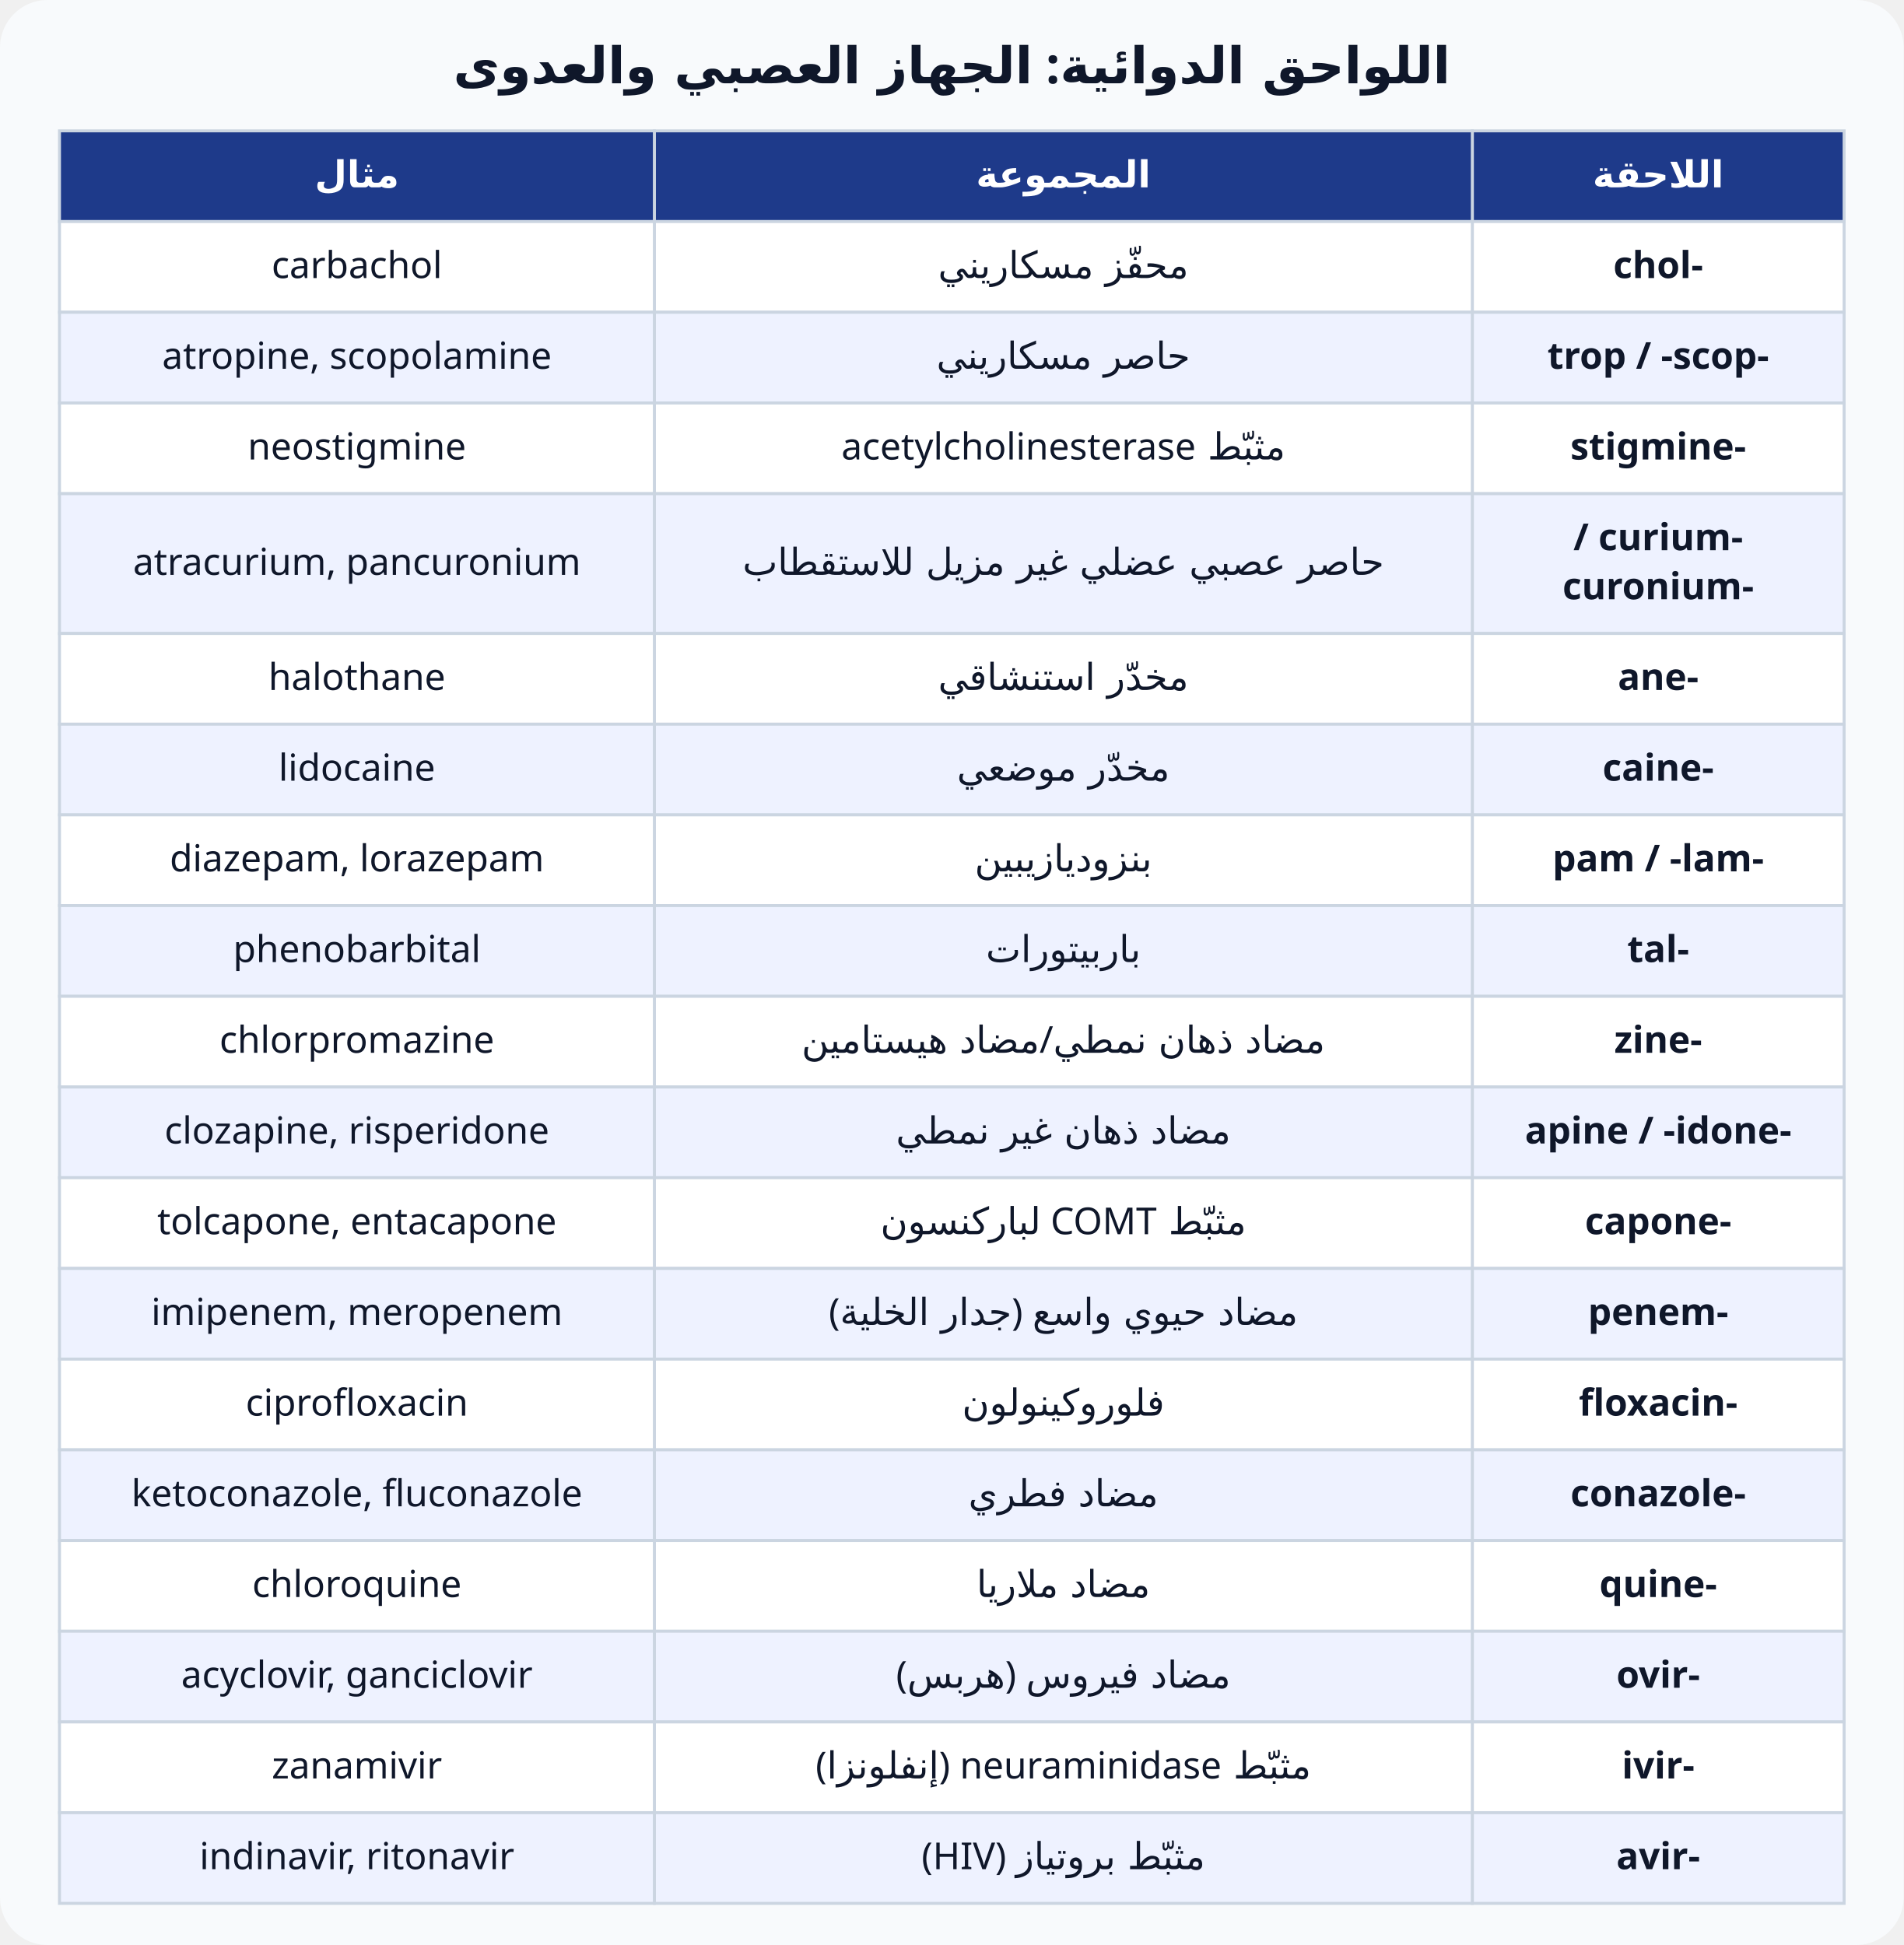
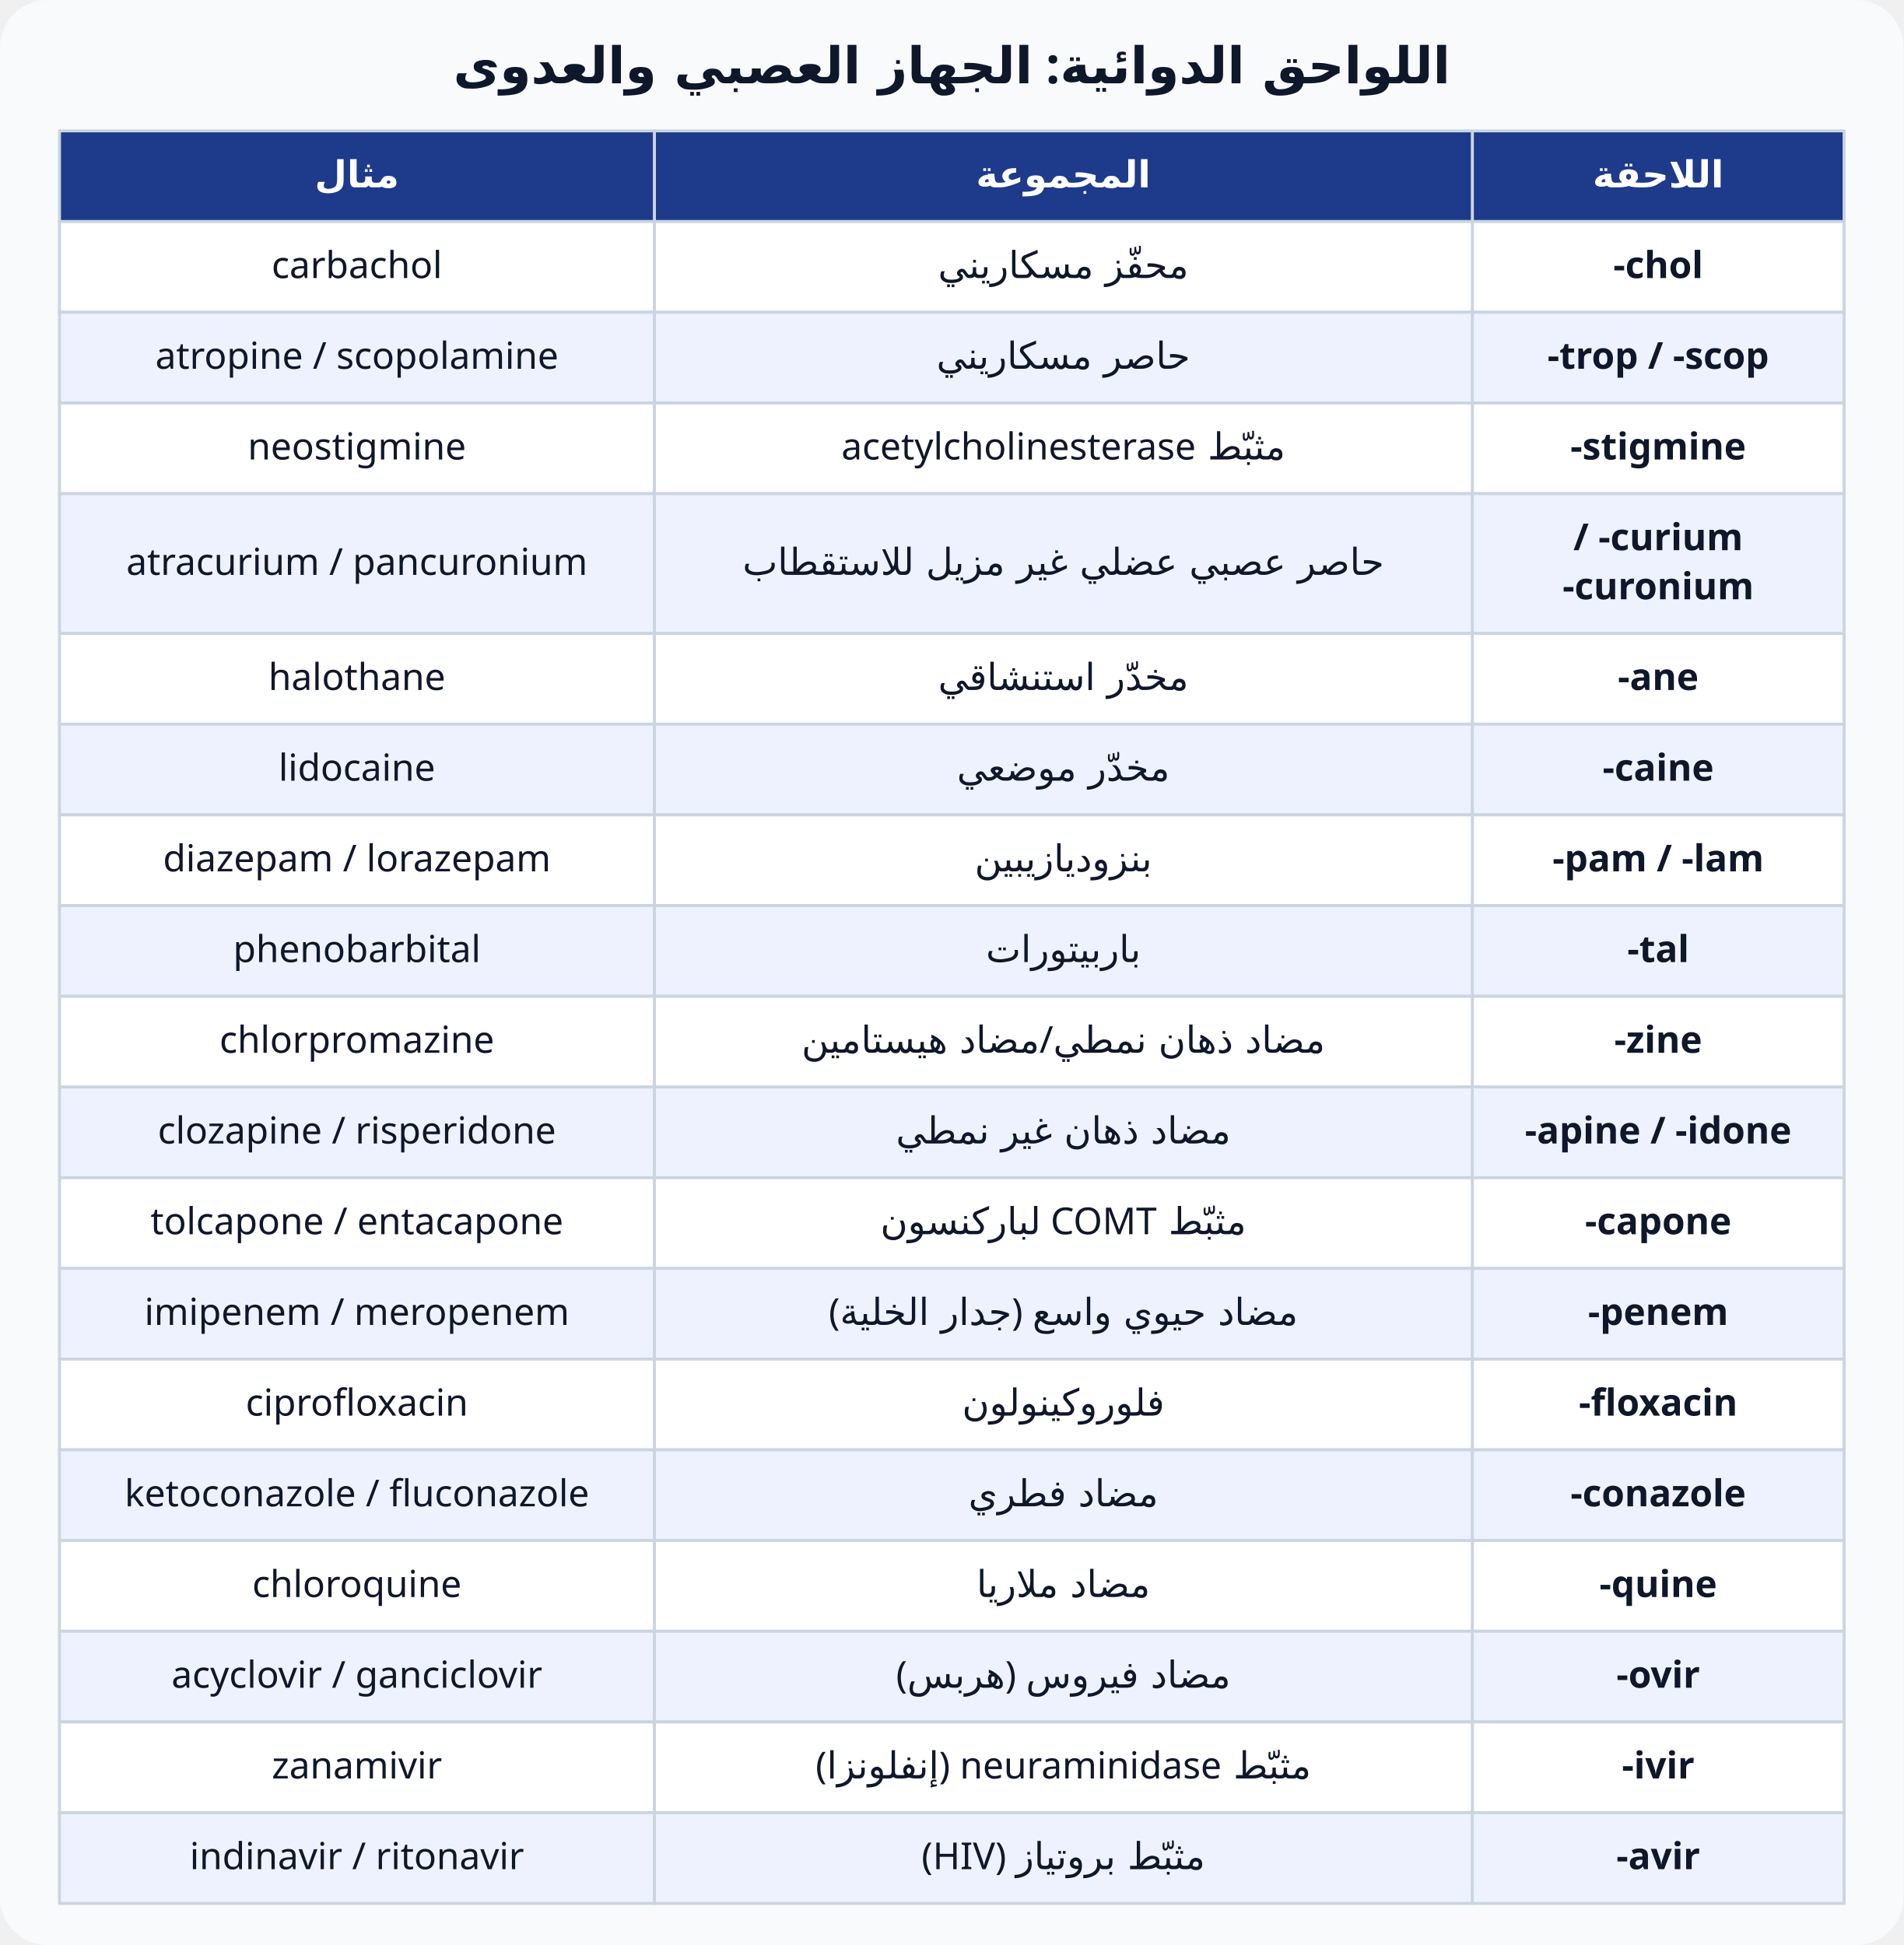
<svg xmlns="http://www.w3.org/2000/svg" viewBox="0 0 640 654" font-family="Cairo, Tahoma, sans-serif" direction="rtl">
  <rect width="640" height="654" rx="16" fill="#f8fafc" />
  <text x="320" y="28" text-anchor="middle" font-size="17" font-weight="800" fill="#0f172a">اللواحق الدوائية: الجهاز العصبي والعدوى</text>
  <rect x="495.0" y="44" width="125.0" height="30.5" fill="#1e3a8a" stroke="#cbd5e1" />
  <text x="557.5" y="63.0" text-anchor="middle" font-size="12.5" font-weight="700" fill="#fff">اللاحقة</text>
  <rect x="220.0" y="44" width="275.0" height="30.5" fill="#1e3a8a" stroke="#cbd5e1" />
  <text x="357.5" y="63.0" text-anchor="middle" font-size="12.5" font-weight="700" fill="#fff">المجموعة</text>
  <rect x="20.0" y="44" width="200.0" height="30.5" fill="#1e3a8a" stroke="#cbd5e1" />
  <text x="120.0" y="63.0" text-anchor="middle" font-size="12.5" font-weight="700" fill="#fff">مثال</text>
  <rect x="495.0" y="74.5" width="125.0" height="30.5" fill="#fff" stroke="#cbd5e1" />
-   <text x="557.5" y="93.5" text-anchor="middle" font-size="12.5" font-weight="700" fill="#0f172a">-chol</text>
+   <text x="557.5" y="93.5" text-anchor="middle" font-size="12.5" font-weight="700" fill="#0f172a">‎-chol</text>
  <rect x="220.0" y="74.5" width="275.0" height="30.5" fill="#fff" stroke="#cbd5e1" />
  <text x="357.5" y="93.5" text-anchor="middle" font-size="12.5" font-weight="500" fill="#0f172a">محفّز مسكاريني</text>
  <rect x="20.0" y="74.5" width="200.0" height="30.5" fill="#fff" stroke="#cbd5e1" />
  <text x="120.0" y="93.5" text-anchor="middle" font-size="12.5" font-weight="500" fill="#0f172a">carbachol</text>
  <rect x="495.0" y="105" width="125.0" height="30.5" fill="#eef2ff" stroke="#cbd5e1" />
-   <text x="557.5" y="124.0" text-anchor="middle" font-size="12.5" font-weight="700" fill="#0f172a">-trop / -scop</text>
+   <text x="557.5" y="124.0" text-anchor="middle" font-size="12.5" font-weight="700" fill="#0f172a">‎-trop / ‎-scop</text>
  <rect x="220.0" y="105" width="275.0" height="30.5" fill="#eef2ff" stroke="#cbd5e1" />
  <text x="357.5" y="124.0" text-anchor="middle" font-size="12.5" font-weight="500" fill="#0f172a">حاصر مسكاريني</text>
  <rect x="20.0" y="105" width="200.0" height="30.5" fill="#eef2ff" stroke="#cbd5e1" />
-   <text x="120.0" y="124.0" text-anchor="middle" font-size="12.5" font-weight="500" fill="#0f172a">atropine, scopolamine</text>
+   <text x="120.0" y="124.0" text-anchor="middle" font-size="12.5" font-weight="500" fill="#0f172a">atropine / scopolamine</text>
  <rect x="495.0" y="135.5" width="125.0" height="30.5" fill="#fff" stroke="#cbd5e1" />
-   <text x="557.5" y="154.5" text-anchor="middle" font-size="12.5" font-weight="700" fill="#0f172a">-stigmine</text>
+   <text x="557.5" y="154.5" text-anchor="middle" font-size="12.5" font-weight="700" fill="#0f172a">‎-stigmine</text>
  <rect x="220.0" y="135.5" width="275.0" height="30.5" fill="#fff" stroke="#cbd5e1" />
  <text x="357.5" y="154.5" text-anchor="middle" font-size="12.5" font-weight="500" fill="#0f172a">مثبّط acetylcholinesterase</text>
  <rect x="20.0" y="135.5" width="200.0" height="30.5" fill="#fff" stroke="#cbd5e1" />
  <text x="120.0" y="154.5" text-anchor="middle" font-size="12.5" font-weight="500" fill="#0f172a">neostigmine</text>
  <rect x="495.0" y="166" width="125.0" height="47.0" fill="#eef2ff" stroke="#cbd5e1" />
-   <text x="557.5" y="185.0" text-anchor="middle" font-size="12.5" font-weight="700" fill="#0f172a">-curium /</text>
-   <text x="557.5" y="201.5" text-anchor="middle" font-size="12.5" font-weight="700" fill="#0f172a">-curonium</text>
+   <text x="557.5" y="185.0" text-anchor="middle" font-size="12.5" font-weight="700" fill="#0f172a">‎-curium /</text>
+   <text x="557.5" y="201.5" text-anchor="middle" font-size="12.5" font-weight="700" fill="#0f172a">‎-curonium</text>
  <rect x="220.0" y="166" width="275.0" height="47.0" fill="#eef2ff" stroke="#cbd5e1" />
  <text x="357.5" y="193.3" text-anchor="middle" font-size="12.5" font-weight="500" fill="#0f172a">حاصر عصبي عضلي غير مزيل للاستقطاب</text>
  <rect x="20.0" y="166" width="200.0" height="47.0" fill="#eef2ff" stroke="#cbd5e1" />
-   <text x="120.0" y="193.3" text-anchor="middle" font-size="12.5" font-weight="500" fill="#0f172a">atracurium, pancuronium</text>
+   <text x="120.0" y="193.3" text-anchor="middle" font-size="12.5" font-weight="500" fill="#0f172a">atracurium / pancuronium</text>
  <rect x="495.0" y="213" width="125.0" height="30.5" fill="#fff" stroke="#cbd5e1" />
-   <text x="557.5" y="232.0" text-anchor="middle" font-size="12.5" font-weight="700" fill="#0f172a">-ane</text>
+   <text x="557.5" y="232.0" text-anchor="middle" font-size="12.5" font-weight="700" fill="#0f172a">‎-ane</text>
  <rect x="220.0" y="213" width="275.0" height="30.5" fill="#fff" stroke="#cbd5e1" />
  <text x="357.5" y="232.0" text-anchor="middle" font-size="12.5" font-weight="500" fill="#0f172a">مخدّر استنشاقي</text>
  <rect x="20.0" y="213" width="200.0" height="30.5" fill="#fff" stroke="#cbd5e1" />
  <text x="120.0" y="232.0" text-anchor="middle" font-size="12.5" font-weight="500" fill="#0f172a">halothane</text>
  <rect x="495.0" y="243.5" width="125.0" height="30.5" fill="#eef2ff" stroke="#cbd5e1" />
-   <text x="557.5" y="262.5" text-anchor="middle" font-size="12.5" font-weight="700" fill="#0f172a">-caine</text>
+   <text x="557.5" y="262.5" text-anchor="middle" font-size="12.5" font-weight="700" fill="#0f172a">‎-caine</text>
  <rect x="220.0" y="243.5" width="275.0" height="30.5" fill="#eef2ff" stroke="#cbd5e1" />
  <text x="357.5" y="262.5" text-anchor="middle" font-size="12.5" font-weight="500" fill="#0f172a">مخدّر موضعي</text>
  <rect x="20.0" y="243.5" width="200.0" height="30.5" fill="#eef2ff" stroke="#cbd5e1" />
  <text x="120.0" y="262.5" text-anchor="middle" font-size="12.5" font-weight="500" fill="#0f172a">lidocaine</text>
  <rect x="495.0" y="274" width="125.0" height="30.5" fill="#fff" stroke="#cbd5e1" />
-   <text x="557.5" y="293.0" text-anchor="middle" font-size="12.5" font-weight="700" fill="#0f172a">-pam / -lam</text>
+   <text x="557.5" y="293.0" text-anchor="middle" font-size="12.5" font-weight="700" fill="#0f172a">‎-pam / ‎-lam</text>
  <rect x="220.0" y="274" width="275.0" height="30.5" fill="#fff" stroke="#cbd5e1" />
  <text x="357.5" y="293.0" text-anchor="middle" font-size="12.5" font-weight="500" fill="#0f172a">بنزوديازيبين</text>
  <rect x="20.0" y="274" width="200.0" height="30.5" fill="#fff" stroke="#cbd5e1" />
-   <text x="120.0" y="293.0" text-anchor="middle" font-size="12.5" font-weight="500" fill="#0f172a">diazepam, lorazepam</text>
+   <text x="120.0" y="293.0" text-anchor="middle" font-size="12.5" font-weight="500" fill="#0f172a">diazepam / lorazepam</text>
  <rect x="495.0" y="304.5" width="125.0" height="30.5" fill="#eef2ff" stroke="#cbd5e1" />
-   <text x="557.5" y="323.5" text-anchor="middle" font-size="12.5" font-weight="700" fill="#0f172a">-tal</text>
+   <text x="557.5" y="323.5" text-anchor="middle" font-size="12.5" font-weight="700" fill="#0f172a">‎-tal</text>
  <rect x="220.0" y="304.5" width="275.0" height="30.5" fill="#eef2ff" stroke="#cbd5e1" />
  <text x="357.5" y="323.5" text-anchor="middle" font-size="12.5" font-weight="500" fill="#0f172a">باربيتورات</text>
  <rect x="20.0" y="304.5" width="200.0" height="30.5" fill="#eef2ff" stroke="#cbd5e1" />
  <text x="120.0" y="323.5" text-anchor="middle" font-size="12.5" font-weight="500" fill="#0f172a">phenobarbital</text>
  <rect x="495.0" y="335" width="125.0" height="30.5" fill="#fff" stroke="#cbd5e1" />
-   <text x="557.5" y="354.0" text-anchor="middle" font-size="12.5" font-weight="700" fill="#0f172a">-zine</text>
+   <text x="557.5" y="354.0" text-anchor="middle" font-size="12.5" font-weight="700" fill="#0f172a">‎-zine</text>
  <rect x="220.0" y="335" width="275.0" height="30.5" fill="#fff" stroke="#cbd5e1" />
  <text x="357.5" y="354.0" text-anchor="middle" font-size="12.5" font-weight="500" fill="#0f172a">مضاد ذهان نمطي/مضاد هيستامين</text>
  <rect x="20.0" y="335" width="200.0" height="30.5" fill="#fff" stroke="#cbd5e1" />
  <text x="120.0" y="354.0" text-anchor="middle" font-size="12.5" font-weight="500" fill="#0f172a">chlorpromazine</text>
  <rect x="495.0" y="365.5" width="125.0" height="30.5" fill="#eef2ff" stroke="#cbd5e1" />
-   <text x="557.5" y="384.5" text-anchor="middle" font-size="12.5" font-weight="700" fill="#0f172a">-apine / -idone</text>
+   <text x="557.5" y="384.5" text-anchor="middle" font-size="12.5" font-weight="700" fill="#0f172a">‎-apine / ‎-idone</text>
  <rect x="220.0" y="365.5" width="275.0" height="30.5" fill="#eef2ff" stroke="#cbd5e1" />
  <text x="357.5" y="384.5" text-anchor="middle" font-size="12.5" font-weight="500" fill="#0f172a">مضاد ذهان غير نمطي</text>
  <rect x="20.0" y="365.5" width="200.0" height="30.5" fill="#eef2ff" stroke="#cbd5e1" />
-   <text x="120.0" y="384.5" text-anchor="middle" font-size="12.5" font-weight="500" fill="#0f172a">clozapine, risperidone</text>
+   <text x="120.0" y="384.5" text-anchor="middle" font-size="12.5" font-weight="500" fill="#0f172a">clozapine / risperidone</text>
  <rect x="495.0" y="396" width="125.0" height="30.5" fill="#fff" stroke="#cbd5e1" />
-   <text x="557.5" y="415.0" text-anchor="middle" font-size="12.5" font-weight="700" fill="#0f172a">-capone</text>
+   <text x="557.5" y="415.0" text-anchor="middle" font-size="12.5" font-weight="700" fill="#0f172a">‎-capone</text>
  <rect x="220.0" y="396" width="275.0" height="30.5" fill="#fff" stroke="#cbd5e1" />
  <text x="357.5" y="415.0" text-anchor="middle" font-size="12.5" font-weight="500" fill="#0f172a">مثبّط COMT لباركنسون</text>
  <rect x="20.0" y="396" width="200.0" height="30.5" fill="#fff" stroke="#cbd5e1" />
-   <text x="120.0" y="415.0" text-anchor="middle" font-size="12.5" font-weight="500" fill="#0f172a">tolcapone, entacapone</text>
+   <text x="120.0" y="415.0" text-anchor="middle" font-size="12.5" font-weight="500" fill="#0f172a">tolcapone / entacapone</text>
  <rect x="495.0" y="426.5" width="125.0" height="30.5" fill="#eef2ff" stroke="#cbd5e1" />
-   <text x="557.5" y="445.5" text-anchor="middle" font-size="12.5" font-weight="700" fill="#0f172a">-penem</text>
+   <text x="557.5" y="445.5" text-anchor="middle" font-size="12.5" font-weight="700" fill="#0f172a">‎-penem</text>
  <rect x="220.0" y="426.5" width="275.0" height="30.5" fill="#eef2ff" stroke="#cbd5e1" />
  <text x="357.5" y="445.5" text-anchor="middle" font-size="12.5" font-weight="500" fill="#0f172a">مضاد حيوي واسع (جدار الخلية)</text>
  <rect x="20.0" y="426.5" width="200.0" height="30.5" fill="#eef2ff" stroke="#cbd5e1" />
-   <text x="120.0" y="445.5" text-anchor="middle" font-size="12.5" font-weight="500" fill="#0f172a">imipenem, meropenem</text>
+   <text x="120.0" y="445.5" text-anchor="middle" font-size="12.5" font-weight="500" fill="#0f172a">imipenem / meropenem</text>
  <rect x="495.0" y="457" width="125.0" height="30.5" fill="#fff" stroke="#cbd5e1" />
-   <text x="557.5" y="476.0" text-anchor="middle" font-size="12.5" font-weight="700" fill="#0f172a">-floxacin</text>
+   <text x="557.5" y="476.0" text-anchor="middle" font-size="12.5" font-weight="700" fill="#0f172a">‎-floxacin</text>
  <rect x="220.0" y="457" width="275.0" height="30.5" fill="#fff" stroke="#cbd5e1" />
  <text x="357.5" y="476.0" text-anchor="middle" font-size="12.5" font-weight="500" fill="#0f172a">فلوروكينولون</text>
  <rect x="20.0" y="457" width="200.0" height="30.5" fill="#fff" stroke="#cbd5e1" />
  <text x="120.0" y="476.0" text-anchor="middle" font-size="12.5" font-weight="500" fill="#0f172a">ciprofloxacin</text>
  <rect x="495.0" y="487.5" width="125.0" height="30.5" fill="#eef2ff" stroke="#cbd5e1" />
-   <text x="557.5" y="506.5" text-anchor="middle" font-size="12.5" font-weight="700" fill="#0f172a">-conazole</text>
+   <text x="557.5" y="506.5" text-anchor="middle" font-size="12.5" font-weight="700" fill="#0f172a">‎-conazole</text>
  <rect x="220.0" y="487.5" width="275.0" height="30.5" fill="#eef2ff" stroke="#cbd5e1" />
  <text x="357.5" y="506.5" text-anchor="middle" font-size="12.5" font-weight="500" fill="#0f172a">مضاد فطري</text>
  <rect x="20.0" y="487.5" width="200.0" height="30.5" fill="#eef2ff" stroke="#cbd5e1" />
-   <text x="120.0" y="506.5" text-anchor="middle" font-size="12.5" font-weight="500" fill="#0f172a">ketoconazole, fluconazole</text>
+   <text x="120.0" y="506.5" text-anchor="middle" font-size="12.5" font-weight="500" fill="#0f172a">ketoconazole / fluconazole</text>
  <rect x="495.0" y="518" width="125.0" height="30.5" fill="#fff" stroke="#cbd5e1" />
-   <text x="557.5" y="537.0" text-anchor="middle" font-size="12.5" font-weight="700" fill="#0f172a">-quine</text>
+   <text x="557.5" y="537.0" text-anchor="middle" font-size="12.5" font-weight="700" fill="#0f172a">‎-quine</text>
  <rect x="220.0" y="518" width="275.0" height="30.5" fill="#fff" stroke="#cbd5e1" />
  <text x="357.5" y="537.0" text-anchor="middle" font-size="12.5" font-weight="500" fill="#0f172a">مضاد ملاريا</text>
  <rect x="20.0" y="518" width="200.0" height="30.5" fill="#fff" stroke="#cbd5e1" />
  <text x="120.0" y="537.0" text-anchor="middle" font-size="12.5" font-weight="500" fill="#0f172a">chloroquine</text>
  <rect x="495.0" y="548.5" width="125.0" height="30.5" fill="#eef2ff" stroke="#cbd5e1" />
-   <text x="557.5" y="567.5" text-anchor="middle" font-size="12.5" font-weight="700" fill="#0f172a">-ovir</text>
+   <text x="557.5" y="567.5" text-anchor="middle" font-size="12.5" font-weight="700" fill="#0f172a">‎-ovir</text>
  <rect x="220.0" y="548.5" width="275.0" height="30.5" fill="#eef2ff" stroke="#cbd5e1" />
  <text x="357.5" y="567.5" text-anchor="middle" font-size="12.5" font-weight="500" fill="#0f172a">مضاد فيروس (هربس)</text>
  <rect x="20.0" y="548.5" width="200.0" height="30.5" fill="#eef2ff" stroke="#cbd5e1" />
-   <text x="120.0" y="567.5" text-anchor="middle" font-size="12.5" font-weight="500" fill="#0f172a">acyclovir, ganciclovir</text>
+   <text x="120.0" y="567.5" text-anchor="middle" font-size="12.5" font-weight="500" fill="#0f172a">acyclovir / ganciclovir</text>
  <rect x="495.0" y="579" width="125.0" height="30.5" fill="#fff" stroke="#cbd5e1" />
-   <text x="557.5" y="598.0" text-anchor="middle" font-size="12.5" font-weight="700" fill="#0f172a">-ivir</text>
+   <text x="557.5" y="598.0" text-anchor="middle" font-size="12.5" font-weight="700" fill="#0f172a">‎-ivir</text>
  <rect x="220.0" y="579" width="275.0" height="30.5" fill="#fff" stroke="#cbd5e1" />
  <text x="357.5" y="598.0" text-anchor="middle" font-size="12.5" font-weight="500" fill="#0f172a">مثبّط neuraminidase (إنفلونزا)</text>
  <rect x="20.0" y="579" width="200.0" height="30.5" fill="#fff" stroke="#cbd5e1" />
  <text x="120.0" y="598.0" text-anchor="middle" font-size="12.5" font-weight="500" fill="#0f172a">zanamivir</text>
  <rect x="495.0" y="609.5" width="125.0" height="30.5" fill="#eef2ff" stroke="#cbd5e1" />
-   <text x="557.5" y="628.5" text-anchor="middle" font-size="12.5" font-weight="700" fill="#0f172a">-avir</text>
+   <text x="557.5" y="628.5" text-anchor="middle" font-size="12.5" font-weight="700" fill="#0f172a">‎-avir</text>
  <rect x="220.0" y="609.5" width="275.0" height="30.5" fill="#eef2ff" stroke="#cbd5e1" />
  <text x="357.5" y="628.5" text-anchor="middle" font-size="12.5" font-weight="500" fill="#0f172a">مثبّط بروتياز (HIV)</text>
  <rect x="20.0" y="609.5" width="200.0" height="30.5" fill="#eef2ff" stroke="#cbd5e1" />
-   <text x="120.0" y="628.5" text-anchor="middle" font-size="12.5" font-weight="500" fill="#0f172a">indinavir, ritonavir</text>
+   <text x="120.0" y="628.5" text-anchor="middle" font-size="12.5" font-weight="500" fill="#0f172a">indinavir / ritonavir</text>
</svg>
